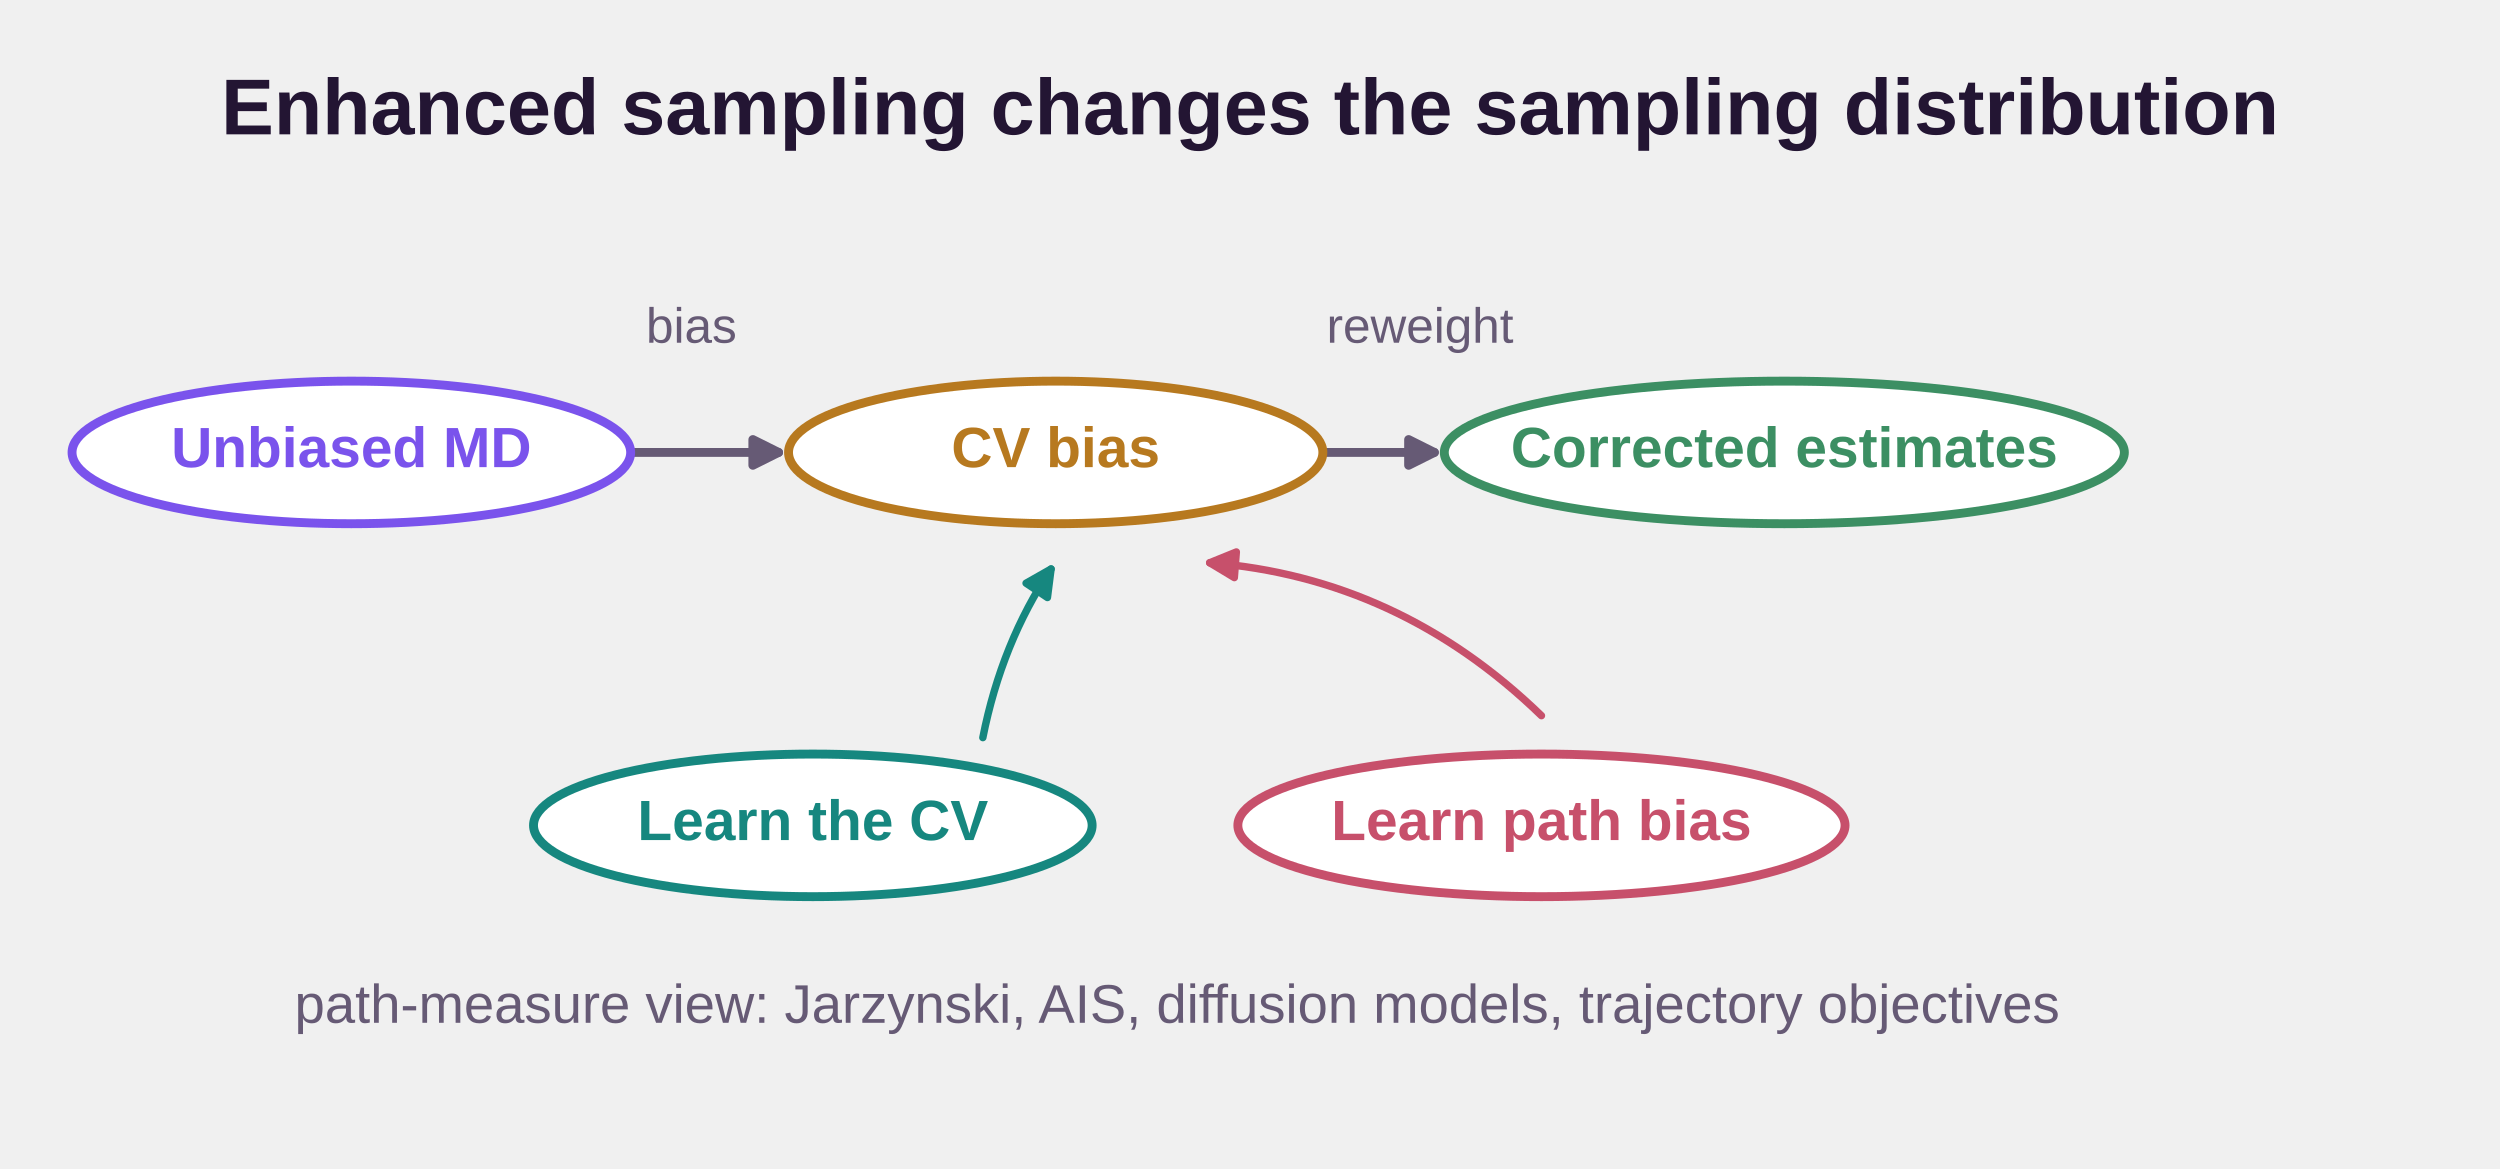
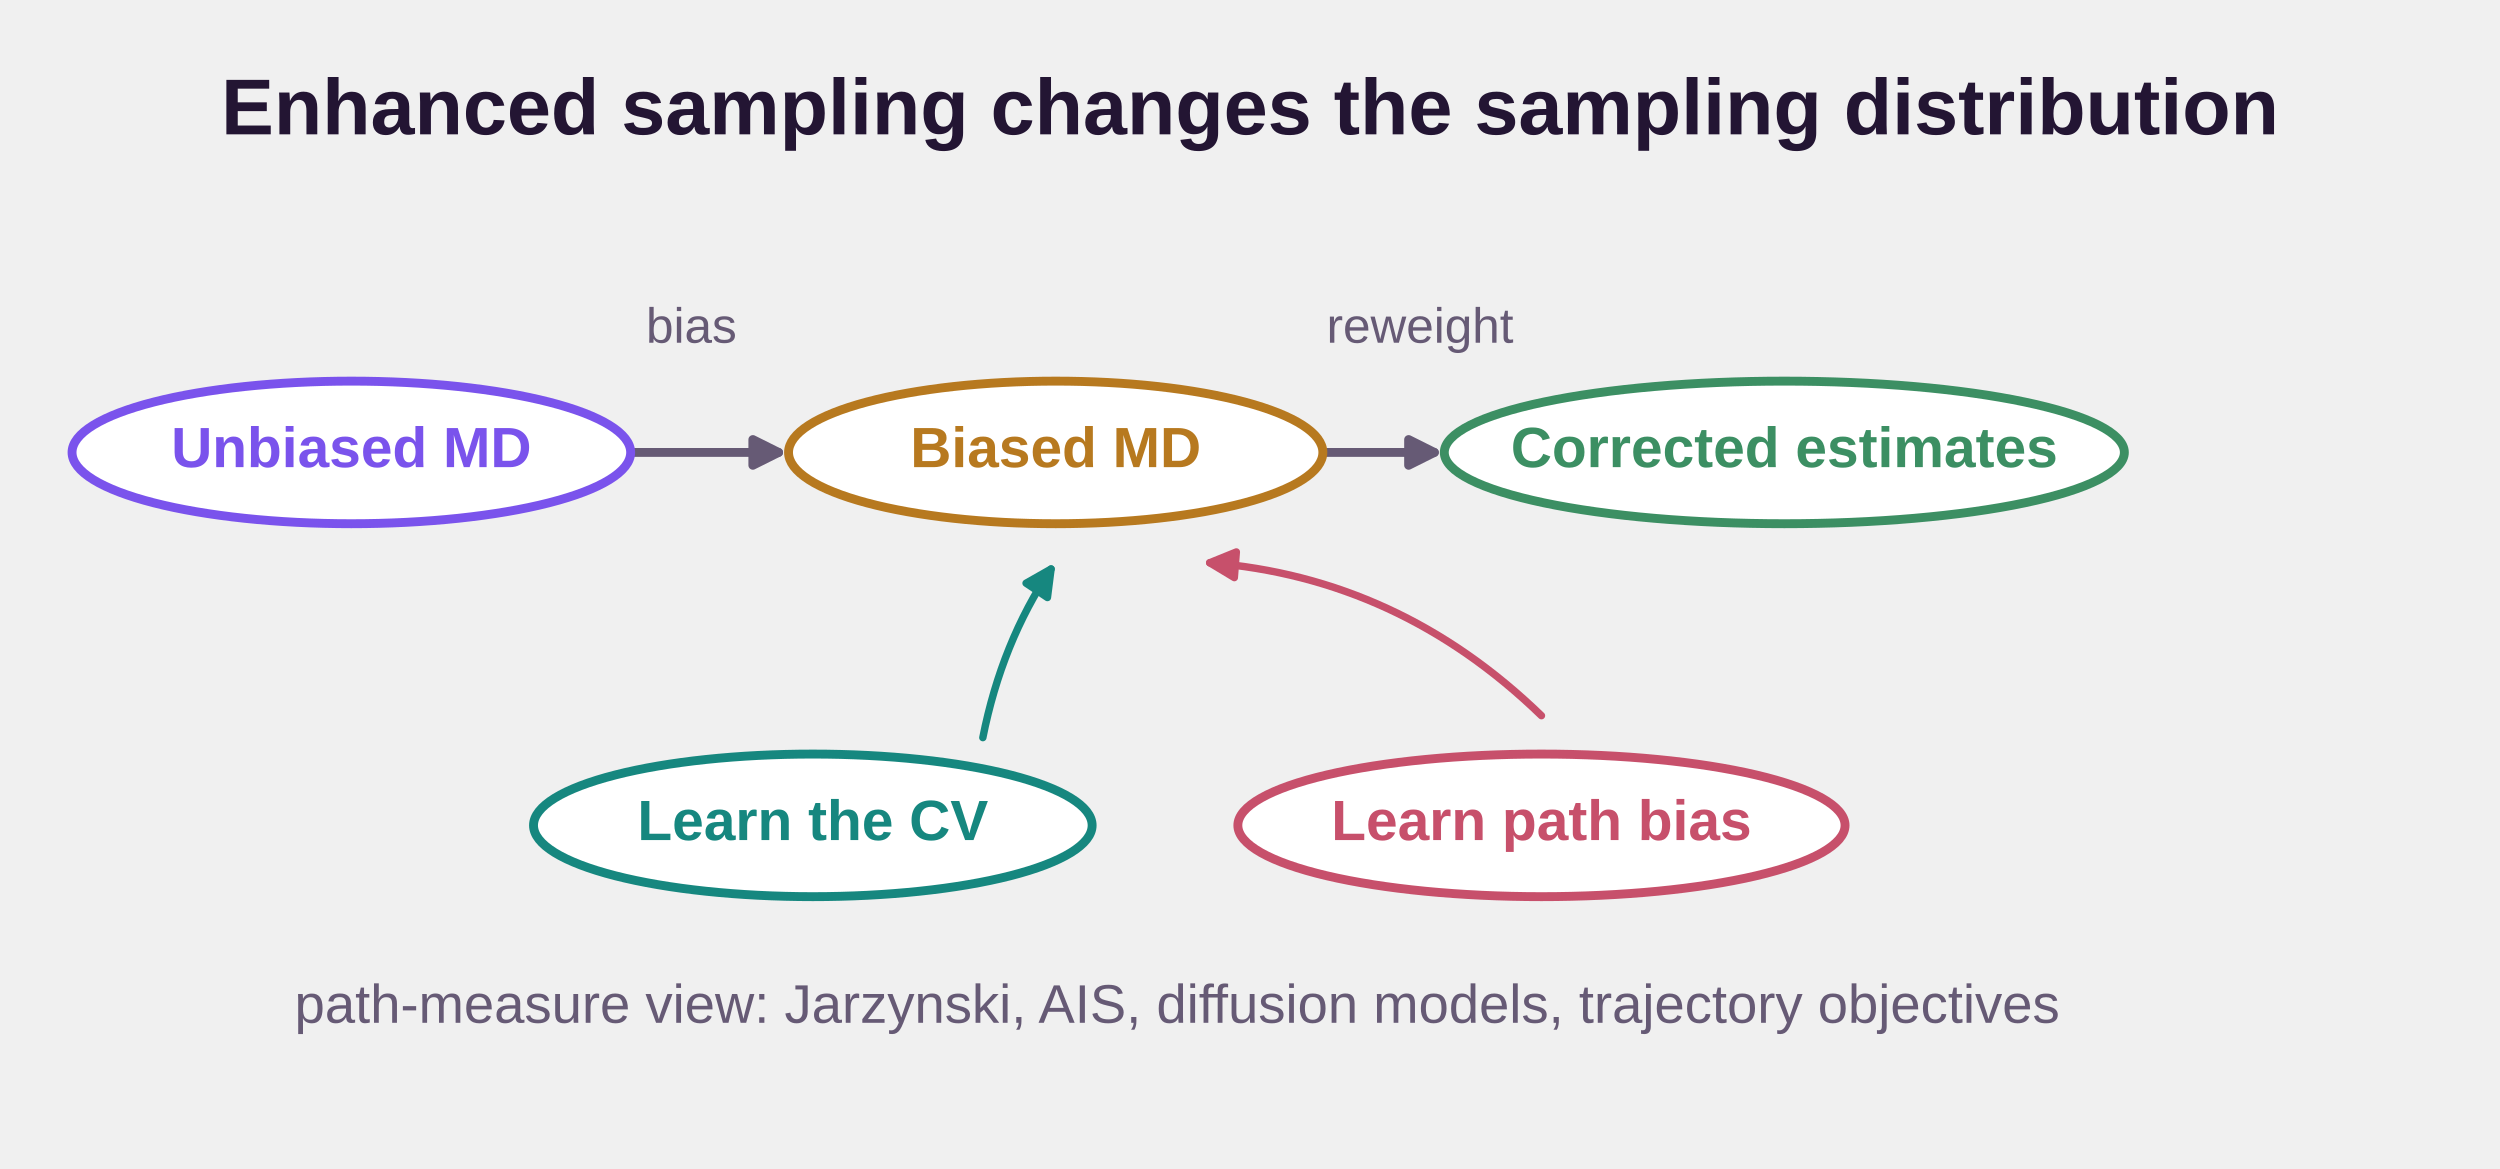
<svg xmlns="http://www.w3.org/2000/svg" width="505.44pt" height="236.16pt" viewBox="0 0 505.44 236.16" version="1.1">
  <defs>
    <style type="text/css">*{stroke-linejoin: round; stroke-linecap: butt}</style>
  </defs>
  <g id="figure_1">
    <g id="patch_1">
-       <path d="M 0 236.16  L 505.44 236.16  L 505.44 0  L 0 0  L 0 236.16  z " style="fill: none" />
+       <path d="M 0 236.16 L 505.44 236.16 L 505.44 0 L 0 0 L 0 236.16 z " style="fill: none" />
    </g>
    <g id="axes_1">
      <g id="patch_2">
-         <path d="M 127.505 91.469  Q 143.464 91.469 157.41 91.469  " clip-path="url(#pfcc996f2c8)" style="fill: none; stroke: #665a75; stroke-width: 1.8; stroke-linecap: round" />
-         <path d="M 152.21 88.869  L 157.41 91.469  L 152.21 94.069  z " clip-path="url(#pfcc996f2c8)" style="fill: #665a75; stroke: #665a75; stroke-width: 1.8; stroke-linecap: round" />
+         <path d="M 127.505 91.469 Q 143.464 91.469 157.41 91.469 " clip-path="url(#p242704c5ab)" style="fill: none; stroke: #665a75; stroke-width: 1.8; stroke-linecap: round" />
+         <path d="M 152.21 88.869 L 157.41 91.469 L 152.21 94.069 z " clip-path="url(#p242704c5ab)" style="fill: #665a75; stroke: #665a75; stroke-width: 1.8; stroke-linecap: round" />
      </g>
      <g id="patch_3">
-         <path d="M 267.451 91.469  Q 279.727 91.469 289.991 91.469  " clip-path="url(#pfcc996f2c8)" style="fill: none; stroke: #665a75; stroke-width: 1.8; stroke-linecap: round" />
-         <path d="M 284.791 88.869  L 289.991 91.469  L 284.791 94.069  z " clip-path="url(#pfcc996f2c8)" style="fill: #665a75; stroke: #665a75; stroke-width: 1.8; stroke-linecap: round" />
+         <path d="M 267.451 91.469 Q 279.727 91.469 289.991 91.469 " clip-path="url(#p242704c5ab)" style="fill: none; stroke: #665a75; stroke-width: 1.8; stroke-linecap: round" />
+         <path d="M 284.791 88.869 L 289.991 91.469 L 284.791 94.069 z " clip-path="url(#p242704c5ab)" style="fill: #665a75; stroke: #665a75; stroke-width: 1.8; stroke-linecap: round" />
      </g>
      <g id="patch_4">
-         <path d="M 198.706 149.126  Q 202.523 129.912 212.502 115.037  " clip-path="url(#pfcc996f2c8)" style="fill: none; stroke: #16877f; stroke-width: 1.5; stroke-linecap: round" />
-         <path d="M 207.446 117.907  L 212.502 115.037  L 211.765 120.804  z " clip-path="url(#pfcc996f2c8)" style="fill: #16877f; stroke: #16877f; stroke-width: 1.5; stroke-linecap: round" />
+         <path d="M 198.706 149.126 Q 202.523 129.912 212.502 115.037 " clip-path="url(#p242704c5ab)" style="fill: none; stroke: #16877f; stroke-width: 1.5; stroke-linecap: round" />
+         <path d="M 207.446 117.907 L 212.502 115.037 L 211.765 120.804 z " clip-path="url(#p242704c5ab)" style="fill: #16877f; stroke: #16877f; stroke-width: 1.5; stroke-linecap: round" />
      </g>
      <g id="patch_5">
-         <path d="M 311.645 144.691  Q 282.86 116.794 244.571 113.777  " clip-path="url(#pfcc996f2c8)" style="fill: none; stroke: #c7506b; stroke-width: 1.5; stroke-linecap: round" />
-         <path d="M 249.551 116.777  L 244.571 113.777  L 249.959 111.593  z " clip-path="url(#pfcc996f2c8)" style="fill: #c7506b; stroke: #c7506b; stroke-width: 1.5; stroke-linecap: round" />
+         <path d="M 311.645 144.691 Q 282.86 116.794 244.571 113.777 " clip-path="url(#p242704c5ab)" style="fill: none; stroke: #c7506b; stroke-width: 1.5; stroke-linecap: round" />
+         <path d="M 249.551 116.777 L 244.571 113.777 L 249.959 111.593 z " clip-path="url(#p242704c5ab)" style="fill: #c7506b; stroke: #c7506b; stroke-width: 1.5; stroke-linecap: round" />
      </g>
      <g id="text_1">
        <text style="font-size: 10px; font-family: 'Arial'; text-anchor: middle; fill: #665a75" x="139.781" y="69.293" transform="rotate(-0 139.7808 69.2928)">bias</text>
      </g>
      <g id="text_2">
        <text style="font-size: 10px; font-family: 'Arial'; text-anchor: middle; fill: #665a75" x="287.093" y="69.293" transform="rotate(-0 287.0928 69.2928)">reweight</text>
      </g>
      <g id="text_3">
        <text style="font-size: 11px; font-family: 'Arial'; text-anchor: middle; fill: #665a75" x="237.989" y="206.784" transform="rotate(-0 237.9888 206.784)">path-measure view: Jarzynski, AIS, diffusion models, trajectory objectives</text>
      </g>
      <g id="text_4">
        <text style="font-weight: 600; font-size: 16px; font-family: 'Arial'; text-anchor: middle; fill: #231533" x="252.72" y="27.158" transform="rotate(-0 252.72 27.1584)">Enhanced sampling changes the sampling distribution</text>
      </g>
      <g id="patch_6">
-         <path d="M 71.035 105.883  C 86.011 105.883 100.376 104.364 110.965 101.661  C 121.555 98.958 127.505 95.292 127.505 91.469  C 127.505 87.646 121.555 83.979 110.965 81.276  C 100.376 78.573 86.011 77.054 71.035 77.054  C 56.059 77.054 41.695 78.573 31.105 81.276  C 20.516 83.979 14.566 87.646 14.566 91.469  C 14.566 95.292 20.516 98.958 31.105 101.661  C 41.695 104.364 56.059 105.883 71.035 105.883  z " clip-path="url(#pfcc996f2c8)" style="fill: #ffffff; stroke: #7a53ec; stroke-width: 1.8; stroke-linejoin: miter" />
+         <path d="M 71.035 105.883 C 86.011 105.883 100.376 104.364 110.965 101.661 C 121.555 98.958 127.505 95.292 127.505 91.469 C 127.505 87.646 121.555 83.979 110.965 81.276 C 100.376 78.573 86.011 77.054 71.035 77.054 C 56.059 77.054 41.695 78.573 31.105 81.276 C 20.516 83.979 14.566 87.646 14.566 91.469 C 14.566 95.292 20.516 98.958 31.105 101.661 C 41.695 104.364 56.059 105.883 71.035 105.883 z " clip-path="url(#p242704c5ab)" style="fill: #ffffff; stroke: #7a53ec; stroke-width: 1.8; stroke-linejoin: miter" />
      </g>
      <g id="patch_7">
-         <path d="M 213.437 105.883  C 227.762 105.883 241.502 104.364 251.631 101.661  C 261.76 98.958 267.451 95.292 267.451 91.469  C 267.451 87.646 261.76 83.979 251.631 81.276  C 241.502 78.573 227.762 77.054 213.437 77.054  C 199.112 77.054 185.372 78.573 175.243 81.276  C 165.114 83.979 159.422 87.646 159.422 91.469  C 159.422 95.292 165.114 98.958 175.243 101.661  C 185.372 104.364 199.112 105.883 213.437 105.883  z " clip-path="url(#pfcc996f2c8)" style="fill: #ffffff; stroke: #b7791f; stroke-width: 1.8; stroke-linejoin: miter" />
+         <path d="M 213.437 105.883 C 227.762 105.883 241.502 104.364 251.631 101.661 C 261.76 98.958 267.451 95.292 267.451 91.469 C 267.451 87.646 261.76 83.979 251.631 81.276 C 241.502 78.573 227.762 77.054 213.437 77.054 C 199.112 77.054 185.372 78.573 175.243 81.276 C 165.114 83.979 159.422 87.646 159.422 91.469 C 159.422 95.292 165.114 98.958 175.243 101.661 C 185.372 104.364 199.112 105.883 213.437 105.883 z " clip-path="url(#p242704c5ab)" style="fill: #ffffff; stroke: #b7791f; stroke-width: 1.8; stroke-linejoin: miter" />
      </g>
      <g id="patch_8">
-         <path d="M 360.749 105.883  C 378.98 105.883 396.468 104.364 409.359 101.661  C 422.251 98.958 429.494 95.292 429.494 91.469  C 429.494 87.646 422.251 83.979 409.359 81.276  C 396.468 78.573 378.98 77.054 360.749 77.054  C 342.517 77.054 325.03 78.573 312.138 81.276  C 299.247 83.979 292.003 87.646 292.003 91.469  C 292.003 95.292 299.247 98.958 312.138 101.661  C 325.03 104.364 342.517 105.883 360.749 105.883  z " clip-path="url(#pfcc996f2c8)" style="fill: #ffffff; stroke: #3c8f63; stroke-width: 1.8; stroke-linejoin: miter" />
+         <path d="M 360.749 105.883 C 378.98 105.883 396.468 104.364 409.359 101.661 C 422.251 98.958 429.494 95.292 429.494 91.469 C 429.494 87.646 422.251 83.979 409.359 81.276 C 396.468 78.573 378.98 77.054 360.749 77.054 C 342.517 77.054 325.03 78.573 312.138 81.276 C 299.247 83.979 292.003 87.646 292.003 91.469 C 292.003 95.292 299.247 98.958 312.138 101.661 C 325.03 104.364 342.517 105.883 360.749 105.883 z " clip-path="url(#p242704c5ab)" style="fill: #ffffff; stroke: #3c8f63; stroke-width: 1.8; stroke-linejoin: miter" />
      </g>
      <g id="patch_9">
-         <path d="M 164.333 181.282  C 179.309 181.282 193.673 179.763 204.263 177.06  C 214.852 174.357 220.802 170.69 220.802 166.867  C 220.802 163.044 214.852 159.378 204.263 156.675  C 193.673 153.972 179.309 152.453 164.333 152.453  C 149.357 152.453 134.992 153.972 124.403 156.675  C 113.813 159.378 107.863 163.044 107.863 166.867  C 107.863 170.69 113.813 174.357 124.403 177.06  C 134.992 179.763 149.357 181.282 164.333 181.282  z " clip-path="url(#pfcc996f2c8)" style="fill: #ffffff; stroke: #16877f; stroke-width: 1.8; stroke-linejoin: miter" />
+         <path d="M 164.333 181.282 C 179.309 181.282 193.673 179.763 204.263 177.06 C 214.852 174.357 220.802 170.69 220.802 166.867 C 220.802 163.044 214.852 159.378 204.263 156.675 C 193.673 153.972 179.309 152.453 164.333 152.453 C 149.357 152.453 134.992 153.972 124.403 156.675 C 113.813 159.378 107.863 163.044 107.863 166.867 C 107.863 170.69 113.813 174.357 124.403 177.06 C 134.992 179.763 149.357 181.282 164.333 181.282 z " clip-path="url(#p242704c5ab)" style="fill: #ffffff; stroke: #16877f; stroke-width: 1.8; stroke-linejoin: miter" />
      </g>
      <g id="patch_10">
-         <path d="M 311.645 181.282  C 327.923 181.282 343.537 179.763 355.047 177.06  C 366.557 174.357 373.025 170.69 373.025 166.867  C 373.025 163.044 366.557 159.378 355.047 156.675  C 343.537 153.972 327.923 152.453 311.645 152.453  C 295.367 152.453 279.753 153.972 268.243 156.675  C 256.732 159.378 250.265 163.044 250.265 166.867  C 250.265 170.69 256.732 174.357 268.243 177.06  C 279.753 179.763 295.367 181.282 311.645 181.282  z " clip-path="url(#pfcc996f2c8)" style="fill: #ffffff; stroke: #c7506b; stroke-width: 1.8; stroke-linejoin: miter" />
+         <path d="M 311.645 181.282 C 327.923 181.282 343.537 179.763 355.047 177.06 C 366.557 174.357 373.025 170.69 373.025 166.867 C 373.025 163.044 366.557 159.378 355.047 156.675 C 343.537 153.972 327.923 152.453 311.645 152.453 C 295.367 152.453 279.753 153.972 268.243 156.675 C 256.732 159.378 250.265 163.044 250.265 166.867 C 250.265 170.69 256.732 174.357 268.243 177.06 C 279.753 179.763 295.367 181.282 311.645 181.282 z " clip-path="url(#p242704c5ab)" style="fill: #ffffff; stroke: #c7506b; stroke-width: 1.8; stroke-linejoin: miter" />
      </g>
      <g id="text_5">
        <text style="font-weight: 600; font-size: 11.5px; font-family: 'Arial'; text-anchor: middle; fill: #7a53ec" x="71.035" y="94.45" transform="rotate(-0 71.0352 94.44982)">Unbiased MD</text>
      </g>
      <g id="text_6">
-         <text style="font-weight: 600; font-size: 11.5px; font-family: 'Arial'; text-anchor: middle; fill: #b7791f" x="213.437" y="94.45" transform="rotate(-0 213.4368 94.44982)">CV bias</text>
+         <text style="font-weight: 600; font-size: 11.5px; font-family: 'Arial'; text-anchor: middle; fill: #b7791f" x="213.437" y="94.45" transform="rotate(-0 213.4368 94.44982)">Biased MD</text>
      </g>
      <g id="text_7">
        <text style="font-weight: 600; font-size: 11.5px; font-family: 'Arial'; text-anchor: middle; fill: #3c8f63" x="360.749" y="94.45" transform="rotate(-0 360.7488 94.44982)">Corrected estimates</text>
      </g>
      <g id="text_8">
        <text style="font-weight: 600; font-size: 11.5px; font-family: 'Arial'; text-anchor: middle; fill: #16877f" x="164.333" y="169.848" transform="rotate(-0 164.3328 169.8482)">Learn the CV</text>
      </g>
      <g id="text_9">
        <text style="font-weight: 600; font-size: 11.5px; font-family: 'Arial'; text-anchor: middle; fill: #c7506b" x="311.645" y="169.848" transform="rotate(-0 311.6448 169.8482)">Learn path bias</text>
      </g>
    </g>
  </g>
  <defs>
-     <clipPath id="pfcc996f2c8">
+     <clipPath id="p242704c5ab">
      <rect x="7.2" y="7.2" width="491.04" height="221.76" />
    </clipPath>
  </defs>
</svg>
